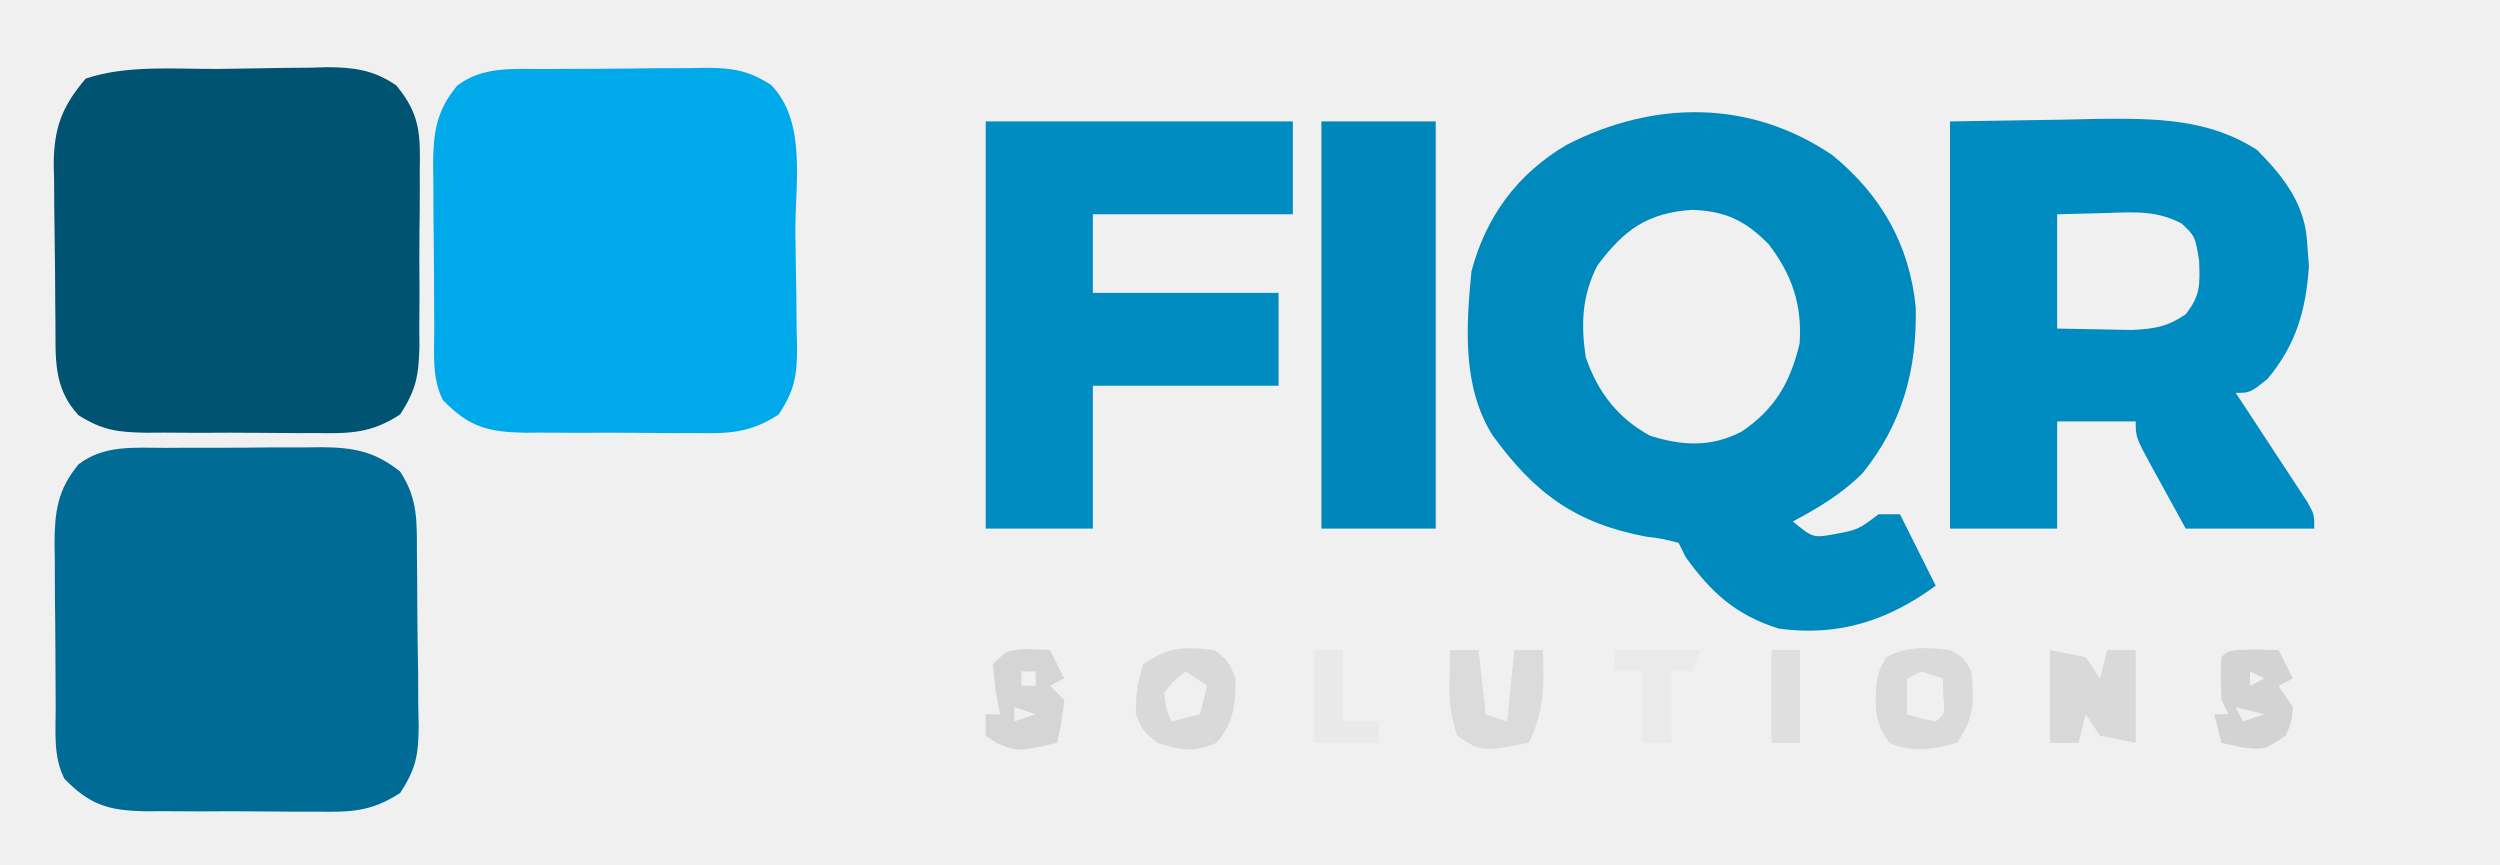
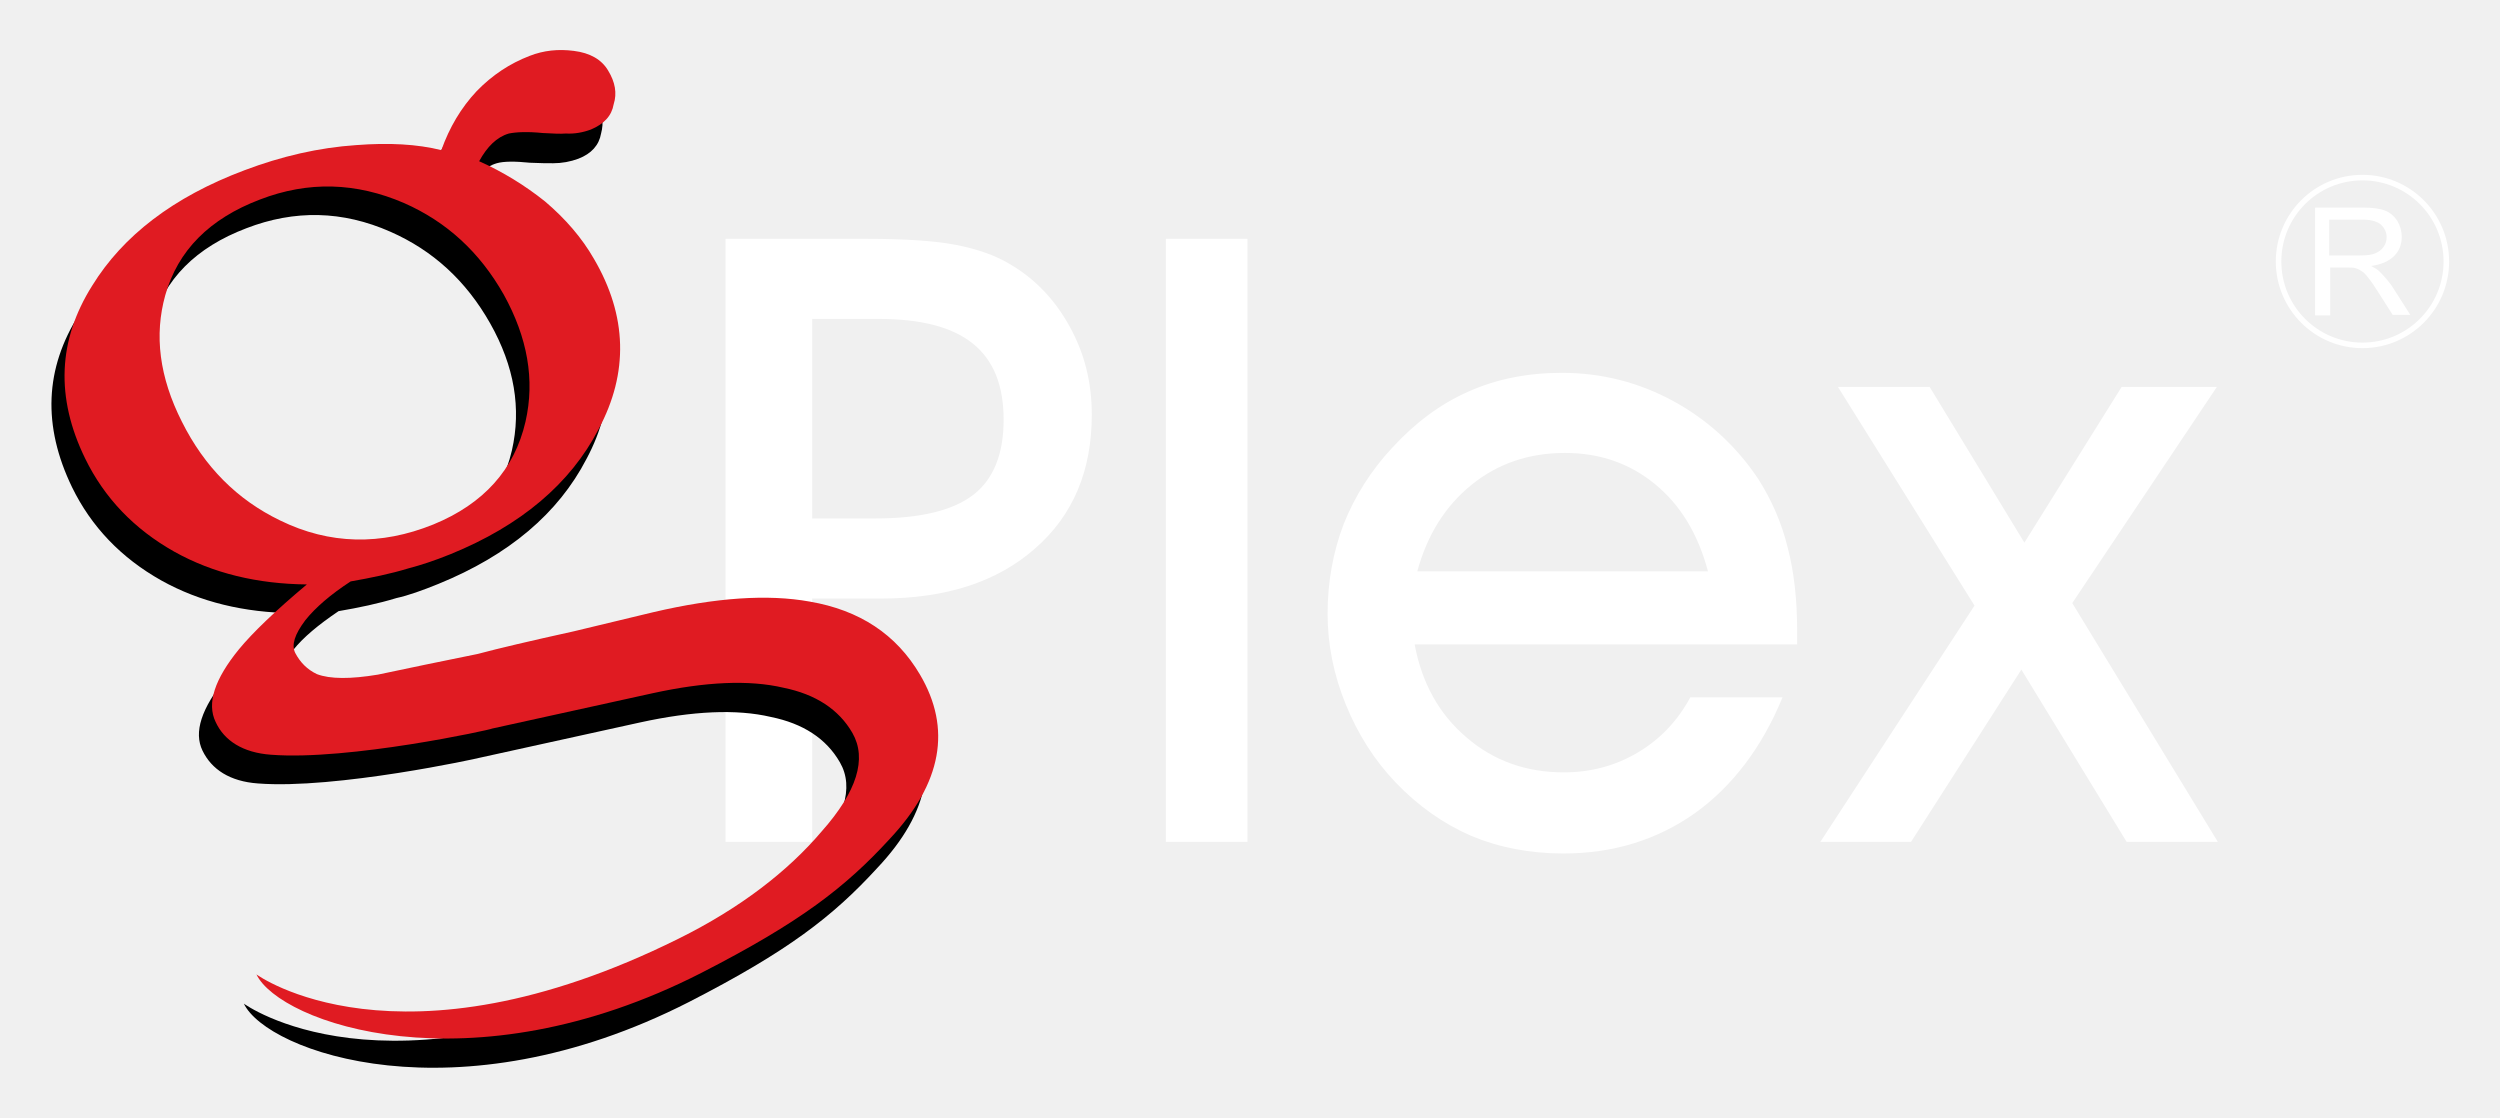
- <svg xmlns="http://www.w3.org/2000/svg" version="1.1" width="350" height="121">
-   <path d="M0 0 C6.796 5.564 10.766 12.474 11.656 21.277 C11.851 30.052 9.765 37.615 4.215 44.508 C1.336 47.387 -1.963 49.378 -5.547 51.27 C-2.728 53.598 -2.728 53.598 0.453 53.02 C3.607 52.41 3.607 52.41 6.453 50.27 C7.443 50.27 8.433 50.27 9.453 50.27 C11.103 53.57 12.753 56.87 14.453 60.27 C7.746 65.177 0.805 67.42 -7.547 66.27 C-13.483 64.394 -16.966 61.261 -20.547 56.27 C-20.877 55.61 -21.207 54.95 -21.547 54.27 C-23.629 53.725 -23.629 53.725 -26.109 53.395 C-35.925 51.538 -41.643 47.385 -47.547 39.27 C-51.859 32.491 -51.294 23.988 -50.547 16.27 C-48.52 8.576 -44.057 2.541 -37.172 -1.48 C-24.982 -7.705 -11.527 -7.832 0 0 Z M-32.922 15.457 C-35.078 19.661 -35.232 23.645 -34.547 28.27 C-32.859 33.146 -30.11 36.775 -25.547 39.27 C-20.985 40.699 -17.05 40.911 -12.734 38.707 C-8.051 35.523 -5.938 31.885 -4.609 26.395 C-4.206 20.98 -5.664 16.721 -8.957 12.434 C-12.251 9.116 -14.919 7.856 -19.609 7.645 C-25.929 8.076 -29.153 10.398 -32.922 15.457 Z " fill="#0089BD" transform="translate(256.5469,21.73047)" />
-   <path d="M0 0 C1.733 -0.017 3.466 -0.044 5.199 -0.082 C7.707 -0.137 10.213 -0.159 12.721 -0.173 C13.49 -0.196 14.259 -0.219 15.051 -0.242 C18.838 -0.227 21.62 0.137 24.783 2.316 C28.178 6.417 28.152 9.237 28.057 14.413 C28.062 15.716 28.062 15.716 28.067 17.046 C28.067 18.878 28.052 20.71 28.022 22.542 C27.983 25.342 28.002 28.137 28.028 30.936 C28.02 32.72 28.009 34.504 27.994 36.288 C28.005 37.538 28.005 37.538 28.016 38.813 C27.917 42.877 27.585 44.909 25.304 48.377 C21.241 51.042 18.214 51.057 13.451 50.979 C12.181 50.983 12.181 50.983 10.886 50.986 C9.1 50.985 7.315 50.972 5.53 50.947 C2.804 50.913 0.08 50.926 -2.646 50.946 C-4.385 50.939 -6.123 50.929 -7.861 50.917 C-9.078 50.924 -9.078 50.924 -10.32 50.932 C-14.255 50.85 -16.272 50.618 -19.695 48.502 C-23.323 44.617 -22.894 40.421 -22.943 35.393 C-22.951 34.612 -22.959 33.832 -22.968 33.028 C-22.981 31.376 -22.992 29.724 -23 28.073 C-23.012 26.388 -23.032 24.703 -23.062 23.019 C-23.104 20.581 -23.12 18.144 -23.131 15.706 C-23.148 14.958 -23.166 14.211 -23.184 13.442 C-23.162 8.271 -22.05 5.283 -18.705 1.35 C-12.845 -0.603 -6.149 0.043 0 0 Z " fill="#005371" transform="translate(30.70483,9.649902)" />
-   <path d="M0 0 C0.804 -0.007 1.607 -0.013 2.436 -0.02 C4.133 -0.03 5.83 -0.035 7.527 -0.035 C10.117 -0.039 12.705 -0.075 15.295 -0.113 C16.947 -0.119 18.598 -0.123 20.25 -0.125 C21.406 -0.147 21.406 -0.147 22.586 -0.169 C26.334 -0.137 28.472 0.195 31.656 2.24 C36.664 7.398 34.997 16.059 35.042 22.875 C35.058 24.719 35.085 26.562 35.124 28.406 C35.178 31.067 35.2 33.726 35.215 36.387 C35.238 37.208 35.26 38.029 35.284 38.875 C35.269 42.933 34.987 44.885 32.711 48.356 C28.64 51.025 25.619 51.043 20.848 50.965 C19.578 50.968 19.578 50.968 18.282 50.972 C16.497 50.971 14.711 50.958 12.926 50.933 C10.2 50.899 7.477 50.912 4.75 50.932 C3.012 50.925 1.273 50.915 -0.465 50.902 C-1.682 50.91 -1.682 50.91 -2.924 50.917 C-7.961 50.813 -10.66 50.129 -14.309 46.336 C-15.899 43.156 -15.493 39.716 -15.512 36.223 C-15.517 35.416 -15.523 34.61 -15.529 33.779 C-15.538 32.07 -15.545 30.361 -15.549 28.652 C-15.559 26.044 -15.59 23.437 -15.621 20.83 C-15.628 19.169 -15.633 17.508 -15.637 15.848 C-15.655 14.682 -15.655 14.682 -15.674 13.492 C-15.655 8.932 -15.249 5.895 -12.309 2.336 C-8.722 -0.441 -4.343 0.013 0 0 Z " fill="#00AAEA" transform="translate(76.30859,9.664062)" />
-   <path d="M0 0 C0.782 -0.004 1.563 -0.009 2.368 -0.013 C4.018 -0.019 5.668 -0.019 7.318 -0.015 C9.836 -0.012 12.352 -0.035 14.869 -0.061 C16.475 -0.063 18.081 -0.064 19.688 -0.062 C20.437 -0.072 21.186 -0.081 21.958 -0.09 C26.457 -0.051 29.352 0.495 32.91 3.301 C35.491 7.172 35.252 10.454 35.281 14.949 C35.295 16.224 35.295 16.224 35.309 17.524 C35.323 19.321 35.332 21.118 35.336 22.915 C35.348 25.659 35.397 28.401 35.447 31.145 C35.457 32.892 35.464 34.639 35.469 36.387 C35.488 37.205 35.508 38.022 35.528 38.865 C35.496 42.91 35.199 44.86 32.928 48.319 C28.859 50.991 25.838 51.008 21.066 50.93 C19.796 50.933 19.796 50.933 18.501 50.937 C16.715 50.936 14.93 50.923 13.145 50.898 C10.419 50.863 7.695 50.877 4.969 50.896 C3.23 50.89 1.492 50.88 -0.246 50.867 C-1.463 50.875 -1.463 50.875 -2.705 50.882 C-7.742 50.778 -10.441 50.094 -14.09 46.301 C-15.68 43.121 -15.274 39.681 -15.293 36.188 C-15.299 35.381 -15.304 34.574 -15.31 33.743 C-15.32 32.034 -15.326 30.325 -15.33 28.616 C-15.34 26.009 -15.371 23.402 -15.402 20.795 C-15.409 19.134 -15.414 17.473 -15.418 15.812 C-15.436 14.647 -15.436 14.647 -15.455 13.457 C-15.437 8.896 -15.03 5.859 -12.09 2.301 C-8.537 -0.432 -4.294 -0.005 0 0 Z " fill="#006C95" transform="translate(23.08984,62.69922)" />
-   <path d="M0 0 C5.239 -0.083 10.477 -0.165 15.875 -0.25 C17.507 -0.286 19.139 -0.323 20.82 -0.36 C28.695 -0.42 36.152 -0.43 43 4 C46.703 7.745 49.722 11.578 50 17 C50.083 18.073 50.165 19.145 50.25 20.25 C49.837 26.45 48.453 31.263 44.438 36.062 C42 38 42 38 40 38 C40.333 38.505 40.666 39.009 41.01 39.529 C42.511 41.808 44.006 44.091 45.5 46.375 C46.025 47.169 46.549 47.963 47.09 48.781 C47.586 49.542 48.082 50.302 48.594 51.086 C49.055 51.788 49.515 52.489 49.99 53.212 C51 55 51 55 51 57 C45.06 57 39.12 57 33 57 C31.845 54.896 30.69 52.792 29.5 50.625 C29.135 49.965 28.769 49.304 28.393 48.624 C26 44.222 26 44.222 26 42 C22.37 42 18.74 42 15 42 C15 46.95 15 51.9 15 57 C10.05 57 5.1 57 0 57 C0 38.19 0 19.38 0 0 Z M15 13 C15 18.28 15 23.56 15 29 C17.227 29.041 19.455 29.082 21.75 29.125 C23.629 29.16 23.629 29.16 25.547 29.195 C28.75 29.014 30.384 28.763 33 27 C35.082 24.324 34.996 22.882 34.875 19.438 C34.305 16.06 34.305 16.06 32.43 14.297 C29.061 12.499 25.959 12.677 22.25 12.812 C18.661 12.905 18.661 12.905 15 13 Z " fill="#008CC0" transform="translate(273,17)" />
-   <path d="M0 0 C14.19 0 28.38 0 43 0 C43 4.29 43 8.58 43 13 C33.76 13 24.52 13 15 13 C15 16.63 15 20.26 15 24 C23.58 24 32.16 24 41 24 C41 28.29 41 32.58 41 37 C32.42 37 23.84 37 15 37 C15 43.6 15 50.2 15 57 C10.05 57 5.1 57 0 57 C0 38.19 0 19.38 0 0 Z " fill="#008CC1" transform="translate(138,17)" />
-   <path d="M0 0 C5.28 0 10.56 0 16 0 C16 18.81 16 37.62 16 57 C10.72 57 5.44 57 0 57 C0 38.19 0 19.38 0 0 Z " fill="#0087B9" transform="translate(185,17)" />
-   <path d="M0 0 C3.352 2.186 4.727 3.181 6 7 C6.369 11.977 6.165 15.044 3 19 C0.032 21.309 -3.252 21.489 -6.965 21.371 C-10.767 20.678 -12.548 18.87 -15 16 C-16.501 11.892 -16.264 8.823 -14.938 4.688 C-10.906 -0.905 -6.492 -1.771 0 0 Z " fill="#F0F0F0" transform="translate(91,78)" />
-   <path d="M0 0 C2.475 0.495 2.475 0.495 5 1 C5.66 1.99 6.32 2.98 7 4 C7.33 2.68 7.66 1.36 8 0 C9.32 0 10.64 0 12 0 C12 4.29 12 8.58 12 13 C10.35 12.67 8.7 12.34 7 12 C6.34 11.01 5.68 10.02 5 9 C4.67 10.32 4.34 11.64 4 13 C2.68 13 1.36 13 0 13 C0 8.71 0 4.42 0 0 Z " fill="#D9D9D9" transform="translate(287,91)" />
-   <path d="M0 0 C2 1.562 2 1.562 3 4 C2.934 7.776 2.781 10.075 0.312 13 C-2.9 14.389 -4.694 14.055 -8 13 C-9.938 11.375 -9.938 11.375 -11 9 C-10.875 5.375 -10.875 5.375 -10 2 C-6.296 -0.469 -4.379 -0.469 0 0 Z M-4 3 C-5.646 4.228 -5.646 4.228 -7 6 C-6.772 8.163 -6.772 8.163 -6 10 C-4.68 9.67 -3.36 9.34 -2 9 C-1.67 7.68 -1.34 6.36 -1 5 C-1.99 4.34 -2.98 3.68 -4 3 Z " fill="#D9D9D9" transform="translate(170,91)" />
-   <path d="M0 0 C1.938 1.062 1.938 1.062 3 3 C3.39 7.367 3.463 9.305 1 13 C-2.575 13.927 -4.949 14.404 -8.438 13.062 C-10.531 10.299 -10.513 8.275 -10.312 4.875 C-10 3 -10 3 -8.938 1 C-5.868 -0.584 -3.383 -0.362 0 0 Z M-4 3 C-4.99 3.495 -4.99 3.495 -6 4 C-6 5.65 -6 7.3 -6 9 C-4.054 9.591 -4.054 9.591 -2 10 C-0.704 8.934 -0.704 8.934 -0.938 6.438 C-0.958 5.633 -0.979 4.829 -1 4 C-1.99 3.67 -2.98 3.34 -4 3 Z " fill="#DADADA" transform="translate(273,91)" />
-   <path d="M0 0 C1.32 0 2.64 0 4 0 C4.33 2.97 4.66 5.94 5 9 C5.99 9.33 6.98 9.66 8 10 C8.33 6.7 8.66 3.4 9 0 C10.32 0 11.64 0 13 0 C13.167 4.921 13.248 8.503 11 13 C4.375 14.25 4.375 14.25 1 12 C0.039 9.118 -0.106 7.301 -0.062 4.312 C-0.053 3.504 -0.044 2.696 -0.035 1.863 C-0.024 1.248 -0.012 0.634 0 0 Z " fill="#DBDBDB" transform="translate(203,91)" />
-   <path d="M0 0 C1.134 0.021 2.269 0.041 3.438 0.062 C4.098 1.383 4.758 2.703 5.438 4.062 C4.447 4.558 4.447 4.558 3.438 5.062 C4.428 6.548 4.428 6.548 5.438 8.062 C5.25 10.125 5.25 10.125 4.438 12.062 C1.438 14.062 1.438 14.062 -1.75 13.688 C-3.142 13.378 -3.142 13.378 -4.562 13.062 C-4.893 11.742 -5.223 10.422 -5.562 9.062 C-4.902 9.062 -4.242 9.062 -3.562 9.062 C-3.893 8.402 -4.223 7.742 -4.562 7.062 C-4.688 4 -4.688 4 -4.562 1.062 C-3.562 0.062 -3.562 0.062 0 0 Z M-0.562 3.062 C-0.562 3.723 -0.562 4.383 -0.562 5.062 C0.098 4.732 0.757 4.402 1.438 4.062 C0.777 3.732 0.117 3.402 -0.562 3.062 Z M-2.562 8.062 C-2.232 8.723 -1.903 9.383 -1.562 10.062 C-0.573 9.732 0.417 9.402 1.438 9.062 C0.117 8.732 -1.202 8.402 -2.562 8.062 Z " fill="#D3D3D3" transform="translate(315.5625,90.9375)" />
-   <path d="M0 0 C0.949 0.041 1.897 0.083 2.875 0.125 C3.535 1.445 4.195 2.765 4.875 4.125 C3.885 4.62 3.885 4.62 2.875 5.125 C3.535 5.785 4.195 6.445 4.875 7.125 C4.5 10.25 4.5 10.25 3.875 13.125 C-1.54 14.356 -1.54 14.356 -4.5 13.188 C-5.036 12.837 -5.572 12.486 -6.125 12.125 C-6.125 11.135 -6.125 10.145 -6.125 9.125 C-5.465 9.125 -4.805 9.125 -4.125 9.125 C-4.331 8.011 -4.537 6.897 -4.75 5.75 C-4.874 4.554 -4.997 3.357 -5.125 2.125 C-3.125 0.125 -3.125 0.125 0 0 Z M-1.125 3.125 C-1.125 3.785 -1.125 4.445 -1.125 5.125 C-0.465 5.125 0.195 5.125 0.875 5.125 C0.875 4.465 0.875 3.805 0.875 3.125 C0.215 3.125 -0.445 3.125 -1.125 3.125 Z M-2.125 8.125 C-2.125 8.785 -2.125 9.445 -2.125 10.125 C-1.135 9.795 -0.145 9.465 0.875 9.125 C-0.115 8.795 -1.105 8.465 -2.125 8.125 Z " fill="#D5D5D5" transform="translate(144.125,90.875)" />
-   <path d="M0 0 C3.96 0 7.92 0 12 0 C11.67 0.99 11.34 1.98 11 3 C10.01 3 9.02 3 8 3 C8 6.3 8 9.6 8 13 C6.68 13 5.36 13 4 13 C4 9.7 4 6.4 4 3 C2.68 3 1.36 3 0 3 C0 2.01 0 1.02 0 0 Z " fill="#EAEAEA" transform="translate(226,91)" />
-   <path d="M0 0 C1.32 0 2.64 0 4 0 C4 3.3 4 6.6 4 10 C5.65 10 7.3 10 9 10 C9 10.99 9 11.98 9 13 C6.03 13 3.06 13 0 13 C0 8.71 0 4.42 0 0 Z " fill="#E9E9E9" transform="translate(184,91)" />
-   <path d="M0 0 C1.32 0 2.64 0 4 0 C4 4.29 4 8.58 4 13 C2.68 13 1.36 13 0 13 C0 8.71 0 4.42 0 0 Z " fill="#DFDFDF" transform="translate(248,91)" />
+ <svg xmlns="http://www.w3.org/2000/svg" version="1.1" id="Layer_1" x="0" y="0" viewBox="0 0 496.2 221.9" xml:space="preserve">
+   <style>.st0{fill:#ffffff}</style>
+   <path class="st0" d="M161.2 167.1H144V47.4h27.8c7.8 0 13.8.4 17.9 1.2 4.1.8 7.7 2 10.7 3.8 5 2.9 9 7.1 11.9 12.4 3 5.4 4.4 11.2 4.4 17.5 0 11.1-3.7 20-11.3 26.6-7.5 6.6-17.7 9.9-30.5 9.9h-13.7v48.3zm0-64.2h12.6c8.9 0 15.4-1.6 19.4-4.7 4-3.1 6-8.1 6-14.9 0-6.8-2-11.8-6.1-15.1s-10.3-4.9-18.7-4.9h-13.2v39.6zm70.2 64.2V47.4h16.2v119.7h-16.2zm49.4-39.1c1.4 7.5 4.8 13.7 10.2 18.3 5.4 4.7 11.9 7 19.4 7 5.3 0 10.2-1.3 14.6-3.9s7.9-6.2 10.5-11h18.3c-4.1 10-10 17.7-17.4 23-7.5 5.3-16.2 8-26.1 8-6.7 0-12.8-1.2-18.3-3.5-5.5-2.4-10.5-5.9-15-10.6-4.2-4.4-7.5-9.6-9.9-15.5s-3.6-11.9-3.6-18c0-6.3 1.1-12.3 3.2-17.8 2.2-5.5 5.4-10.6 9.6-15.1 4.5-4.9 9.5-8.7 15.2-11.2 5.6-2.5 11.8-3.7 18.5-3.7 7.9 0 15.3 1.9 22.1 5.6 6.8 3.7 12.5 8.9 16.9 15.5 2.6 4.1 4.6 8.6 5.8 13.5 1.3 4.9 1.9 10.5 1.9 16.8v2.5h-75.9v.1zm58.2-14.6c-2-7.5-5.5-13.2-10.5-17.3s-10.9-6.2-17.9-6.2c-7.1 0-13.3 2.1-18.5 6.3s-8.8 9.9-10.8 17.2H339zm83.1 53.7l-20.9-34.2-21.9 34.2h-18l30.6-46.9-27.1-43.4H383l18.8 30.9 19.3-30.9H440l-28.7 42.9 28.9 47.4h-18.1z" />
+   <path class="no-name" d="M51.2 155.5c-5.6-.4-9.2-2.8-11-6.5-1.8-3.7-.2-8.4 4.6-14.4 2.8-3.4 7.3-7.7 13.5-12.9-9.8-.1-18.6-2.2-26.3-6.5-8-4.5-13.9-10.7-17.7-18.5-5.9-12.2-5.4-23.6 1.4-34.3 6.1-9.9 16.1-17.5 30.2-22.9 7.5-2.8 14.9-4.5 22.2-5 6.5-.5 12.1-.2 16.9 1 1.6-4.5 3.9-8.4 7-11.7 3.1-3.1 6.6-5.5 10.5-6.9 2.8-1.1 5.7-1.4 8.8-1 3.2.3 5.5 1.7 6.9 3.9 1.4 2.3 1.7 4.5 1.1 6.7-.4 2.3-1.9 4-4.5 5-1.6.6-3.3.9-5 .9-1.1 0-2.6 0-4.6-.1-3-.3-5.2-.3-6.6.1-2.4.7-4.4 2.6-5.9 5.5 4.7 2.1 9.1 4.8 13.1 8 4 3.4 7.3 7.1 9.7 11.4 6.6 11.3 6.9 22.6.9 33.8-5.6 10.8-15.4 19.1-29.4 24.8-3.2 1.3-6 2.3-8.3 2.8-3.6 1.1-7.4 1.9-11.5 2.6-4 2.7-7 5.2-9 7.7-2.1 2.7-2.8 4.9-2 6.4.9 1.9 2.4 3.3 4.2 4.2 2.6 1 6.6 1 12.1.1 6.2-1.3 12.8-2.7 19.8-4.1 4.1-1.1 10.5-2.6 19.1-4.5l15.8-3.8c12.4-2.9 22.7-3.6 31.1-2.1 9.9 1.7 17.2 6.5 21.9 14.5 6.3 10.7 4.4 21.5-6.1 32.6-8.8 9.6-17.7 16.5-37.4 26.6-46.1 23.5-83.7 9.9-88.3.3 0 0 28 20.6 83.8-7.1 12.3-6.1 21.7-13.4 28.4-21.3 7-7.9 9-14.5 6.1-19.5-2.7-4.7-7.3-7.7-13.7-9-6.8-1.6-15.5-1.2-26 1.1l-31.8 7c-.2.1-28.6 6.3-44 5.1zM30.1 64.3c-2.2 7.9-1.2 16.2 3.3 25.1 4.5 9 11 15.5 19.5 19.6 9.8 4.8 20 5 30.4.8 10-4.1 16.1-10.9 18.3-20.4 1.9-8.3.5-16.7-4.3-25.2S85.9 49.7 77.5 46c-9.5-4.2-19-4.4-28.6-.7-10 3.8-16.3 10.1-18.8 19z" />
+   <path d="M53.8 149.8c-5.6-.4-9.3-2.8-11-6.5-1.8-3.7-.2-8.5 4.6-14.4 2.8-3.4 7.3-7.7 13.5-12.9-9.8-.1-18.6-2.2-26.3-6.5-8-4.5-13.9-10.7-17.7-18.5-5.9-12.1-5.4-23.5 1.4-34.3 6.1-9.9 16.1-17.6 30.2-22.9 7.4-2.8 14.8-4.5 22.2-5 6.5-.5 12.1-.2 16.9 1 1.6-4.5 3.9-8.4 7-11.7 3.1-3.2 6.6-5.5 10.5-7 2.8-1.1 5.7-1.4 8.8-1 3.2.4 5.5 1.7 6.8 3.9 1.4 2.3 1.8 4.5 1.1 6.7-.4 2.3-1.9 3.9-4.5 5-1.6.6-3.3.9-5 .8-1.1.1-2.6 0-4.6-.1-3-.3-5.2-.2-6.7.1-2.4.7-4.3 2.6-5.9 5.5 4.7 2.1 9.1 4.8 13.1 8 4 3.4 7.3 7.2 9.7 11.4 6.6 11.3 6.9 22.6.9 33.8-5.6 10.8-15.4 19.1-29.4 24.8-3.2 1.3-6 2.2-8.3 2.8-3.6 1.1-7.5 1.9-11.5 2.6-4 2.6-7 5.2-9 7.7-2.1 2.8-2.8 4.9-2 6.5 1 1.9 2.4 3.3 4.3 4.2 2.6 1 6.7 1 12.1.1 6.2-1.3 12.8-2.7 19.8-4.1 4.1-1.1 10.5-2.6 19.1-4.5l15.8-3.8c12.4-2.9 22.7-3.6 31-2.1 9.9 1.7 17.2 6.5 21.9 14.5 6.3 10.7 4.4 21.5-6 32.6-8.8 9.6-17.7 16.5-37.4 26.6-46 23.5-83.7 9.9-88.3.3 0 0 28 20.6 83.8-7.1 12.3-6.1 21.7-13.4 28.4-21.3 7-7.9 9-14.4 6.1-19.5-2.7-4.7-7.3-7.7-13.7-9-6.8-1.6-15.5-1.2-26 1.1l-31.8 7c-.1.2-28.5 6.4-43.9 5.2zm-21-91.2c-2.2 7.9-1.2 16.2 3.3 25.1 4.5 9 11 15.5 19.5 19.6 9.8 4.8 20 5 30.4.8 10-4.1 16.1-10.9 18.3-20.4 1.9-8.3.4-16.7-4.3-25.2C95.2 50 88.6 44 80.2 40.3c-9.5-4.1-19-4.4-28.6-.7-10 3.8-16.3 10.1-18.8 19z" fill="#e01b22" />
+   <path class="st0" d="M459.5 62.6V41.2h9.5c1.9 0 3.4.2 4.4.6 1 .4 1.8 1.1 2.4 2 .6 1 .9 2.1.9 3.2 0 1.5-.5 2.8-1.5 3.8s-2.5 1.7-4.6 2c.8.4 1.3.7 1.7 1.1.8.8 1.6 1.7 2.4 2.8l3.7 5.8h-3.5l-2.8-4.4c-.8-1.3-1.5-2.3-2-2.9-.5-.7-1-1.2-1.4-1.4-.4-.3-.9-.5-1.3-.6-.3-.1-.8-.1-1.6-.1h-3.3v9.5h-3zm2.8-11.9h6.1c1.3 0 2.3-.1 3-.4.7-.3 1.3-.7 1.7-1.3.4-.6.6-1.2.6-1.9 0-1-.4-1.8-1.1-2.5-.7-.6-1.9-1-3.5-1h-6.8v7.1z" />
+   <path class="st0" d="M451.7 51.9c0 9.5 7.7 17.2 17.2 17.2s17.2-7.7 17.2-17.2-7.7-17.2-17.2-17.2-17.2 7.7-17.2 17.2zm1.1 0c0-8.9 7.2-16.1 16.1-16.1S485 43 485 51.9c0 8.9-7.2 16.1-16.1 16.1-8.9 0-16.1-7.2-16.1-16.1z" />
</svg>
